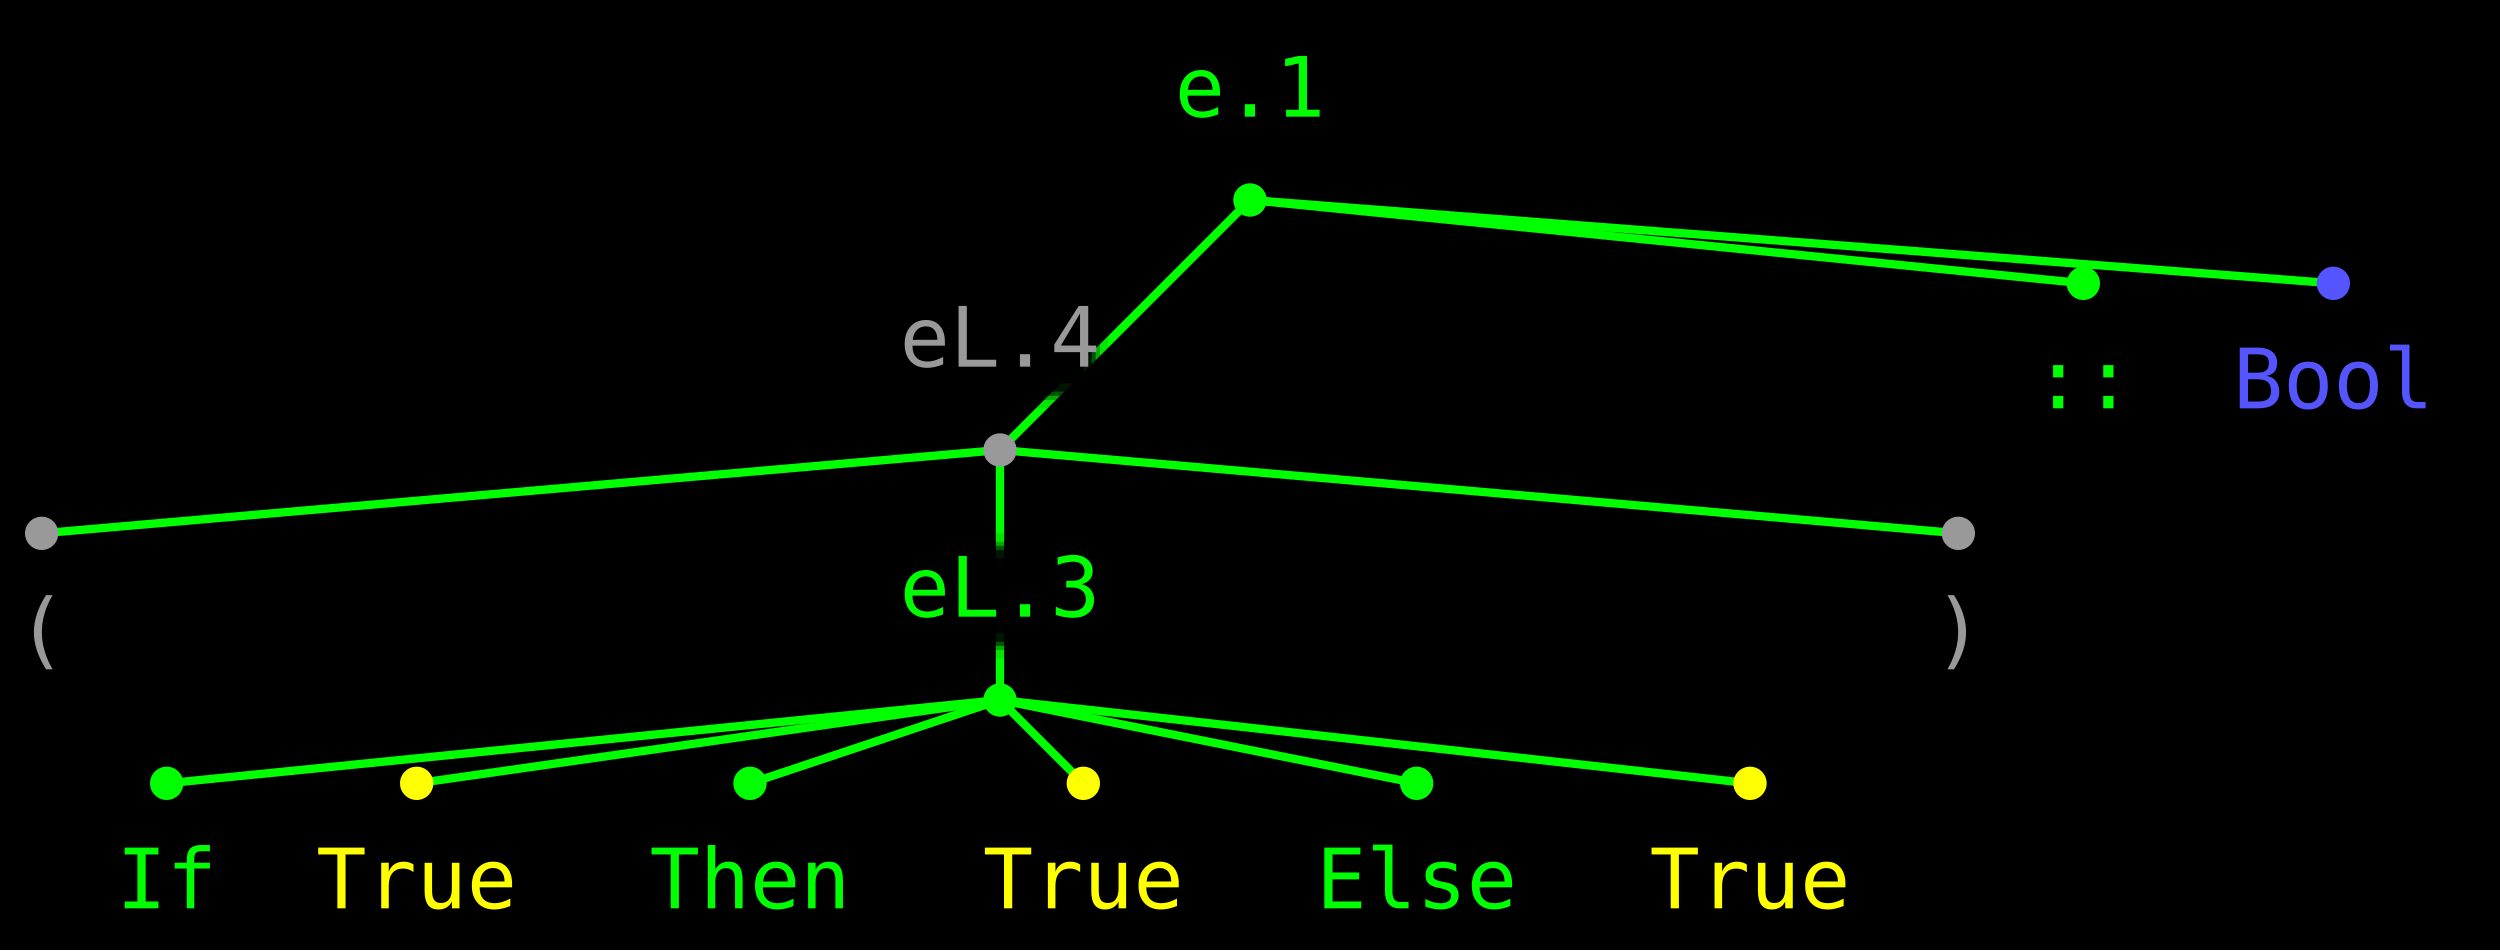
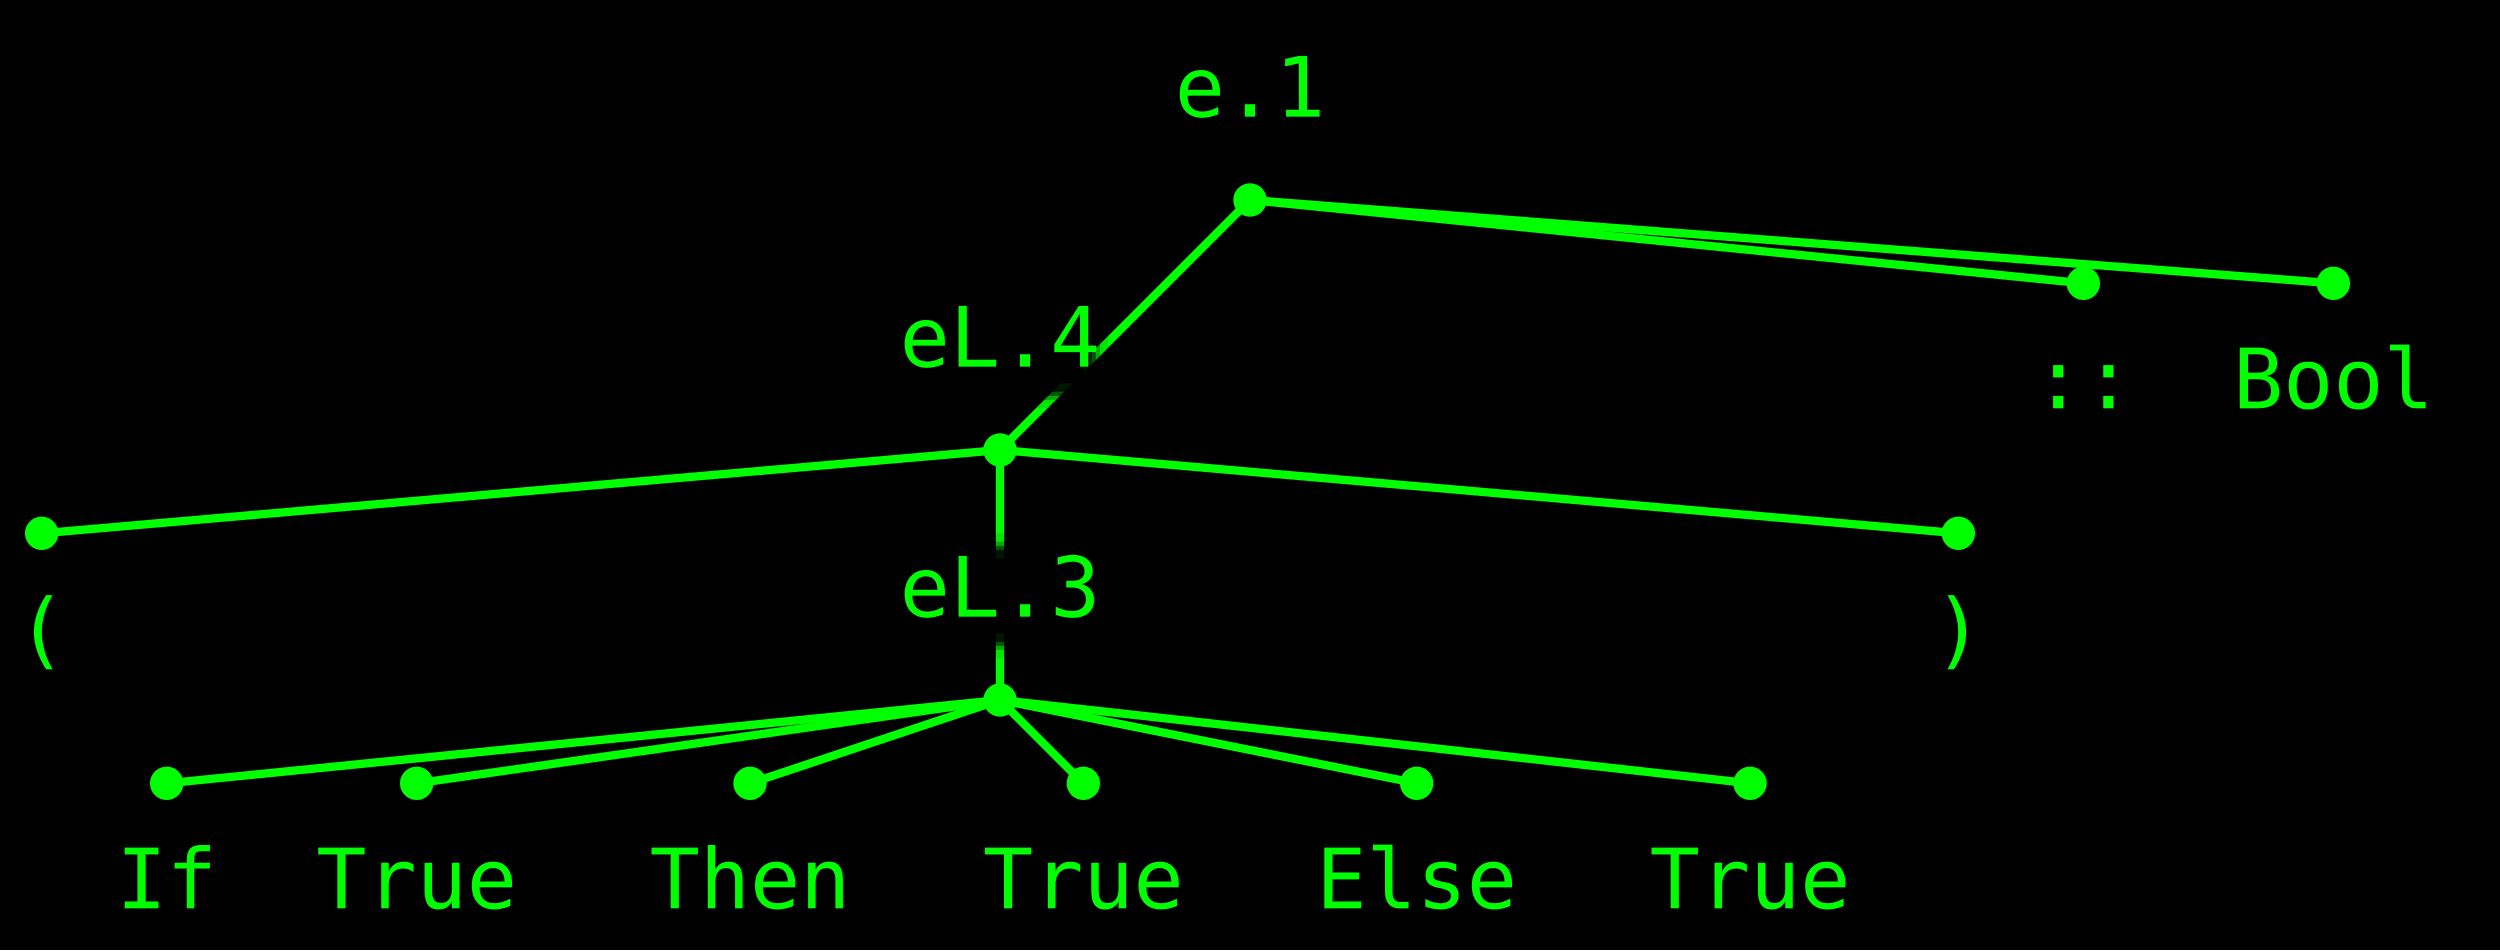
<svg xmlns="http://www.w3.org/2000/svg" version="1.1" width="600" height="228" viewBox="0 0 600 228">
  <rect width="600" height="228" fill="#000000" />
  <path d="M 300 48 , 240 108" stroke="#00ff00" stroke-width="2" stroke-linecap="round" />
  <path d="M 300 48 , 500 68" stroke="#00ff00" stroke-width="2" stroke-linecap="round" />
  <path d="M 300 48 , 560 68" stroke="#00ff00" stroke-width="2" stroke-linecap="round" />
  <path d="M 240 108 , 10 128" stroke="#00ff00" stroke-width="2" stroke-linecap="round" />
  <path d="M 240 108 , 240 168" stroke="#00ff00" stroke-width="2" stroke-linecap="round" />
  <path d="M 240 108 , 470 128" stroke="#00ff00" stroke-width="2" stroke-linecap="round" />
  <path d="M 240 168 , 40 188" stroke="#00ff00" stroke-width="2" stroke-linecap="round" />
  <path d="M 240 168 , 100 188" stroke="#00ff00" stroke-width="2" stroke-linecap="round" />
  <path d="M 240 168 , 180 188" stroke="#00ff00" stroke-width="2" stroke-linecap="round" />
  <path d="M 240 168 , 260 188" stroke="#00ff00" stroke-width="2" stroke-linecap="round" />
  <path d="M 240 168 , 340 188" stroke="#00ff00" stroke-width="2" stroke-linecap="round" />
  <path d="M 240 168 , 420 188" stroke="#00ff00" stroke-width="2" stroke-linecap="round" />
  <rect x="289" y="16" width="23" height="14" fill="#000000" fill-opacity="1.0" />
  <rect x="287" y="14" width="27" height="18" fill="#000000" fill-opacity="0.9" />
  <rect x="285" y="12" width="31" height="22" fill="#000000" fill-opacity="0.75" />
  <rect x="284" y="11" width="33" height="24" fill="#000000" fill-opacity="0.5" />
  <rect x="283" y="10" width="35" height="26" fill="#000000" fill-opacity="0.25" />
  <rect x="281" y="8" width="39" height="30" fill="#000000" fill-opacity="0.1" />
  <text x="300" y="28" font-size="20" text-anchor="middle" font-family="mono" fill="#00ff00">e.1</text>
  <circle r="4" cx="300" cy="48" fill="#00ff00" />
  <rect x="222" y="76" width="36" height="14" fill="#000000" fill-opacity="1.0" />
  <rect x="220" y="74" width="40" height="18" fill="#000000" fill-opacity="0.9" />
  <rect x="218" y="72" width="44" height="22" fill="#000000" fill-opacity="0.75" />
  <rect x="217" y="71" width="46" height="24" fill="#000000" fill-opacity="0.5" />
  <rect x="216" y="70" width="48" height="26" fill="#000000" fill-opacity="0.25" />
  <rect x="214" y="68" width="52" height="30" fill="#000000" fill-opacity="0.1" />
-   <text x="240" y="88" font-size="20" text-anchor="middle" font-family="mono" fill="#999999">eL.4</text>
-   <circle r="4" cx="240" cy="108" fill="#999999" />
+   <text x="240" y="88" font-size="20" text-anchor="middle" font-family="mono" fill="#00ff00">eL.4</text>
+   <circle r="4" cx="240" cy="108" fill="#00ff00" />
  <rect x="12" y="146" width="-3" height="14" fill="#000000" fill-opacity="1.0" />
  <rect x="10" y="144" width="1" height="18" fill="#000000" fill-opacity="0.9" />
  <rect x="8" y="142" width="5" height="22" fill="#000000" fill-opacity="0.75" />
  <rect x="7" y="141" width="7" height="24" fill="#000000" fill-opacity="0.5" />
  <rect x="6" y="140" width="9" height="26" fill="#000000" fill-opacity="0.25" />
  <rect x="4" y="138" width="13" height="30" fill="#000000" fill-opacity="0.1" />
-   <text x="10" y="158" font-size="20" text-anchor="middle" font-family="mono" fill="#999999">(</text>
-   <circle r="4" cx="10" cy="128" fill="#999999" />
+   <text x="10" y="158" font-size="20" text-anchor="middle" font-family="mono" fill="#00ff00">(</text>
+   <circle r="4" cx="10" cy="128" fill="#00ff00" />
  <rect x="222" y="136" width="36" height="14" fill="#000000" fill-opacity="1.0" />
  <rect x="220" y="134" width="40" height="18" fill="#000000" fill-opacity="0.9" />
  <rect x="218" y="132" width="44" height="22" fill="#000000" fill-opacity="0.75" />
  <rect x="217" y="131" width="46" height="24" fill="#000000" fill-opacity="0.5" />
  <rect x="216" y="130" width="48" height="26" fill="#000000" fill-opacity="0.25" />
  <rect x="214" y="128" width="52" height="30" fill="#000000" fill-opacity="0.1" />
  <text x="240" y="148" font-size="20" text-anchor="middle" font-family="mono" fill="#00ff00">eL.3</text>
  <circle r="4" cx="240" cy="168" fill="#00ff00" />
  <rect x="35" y="206" width="10" height="14" fill="#000000" fill-opacity="1.0" />
  <rect x="33" y="204" width="14" height="18" fill="#000000" fill-opacity="0.9" />
  <rect x="31" y="202" width="18" height="22" fill="#000000" fill-opacity="0.75" />
  <rect x="30" y="201" width="20" height="24" fill="#000000" fill-opacity="0.5" />
  <rect x="29" y="200" width="22" height="26" fill="#000000" fill-opacity="0.25" />
  <rect x="27" y="198" width="26" height="30" fill="#000000" fill-opacity="0.1" />
  <text x="40" y="218" font-size="20" text-anchor="middle" font-family="mono" fill="#00ff00">If</text>
  <circle r="4" cx="40" cy="188" fill="#00ff00" />
  <rect x="82" y="206" width="36" height="14" fill="#000000" fill-opacity="1.0" />
  <rect x="80" y="204" width="40" height="18" fill="#000000" fill-opacity="0.9" />
  <rect x="78" y="202" width="44" height="22" fill="#000000" fill-opacity="0.75" />
  <rect x="77" y="201" width="46" height="24" fill="#000000" fill-opacity="0.5" />
  <rect x="76" y="200" width="48" height="26" fill="#000000" fill-opacity="0.25" />
  <rect x="74" y="198" width="52" height="30" fill="#000000" fill-opacity="0.1" />
-   <text x="100" y="218" font-size="20" text-anchor="middle" font-family="mono" fill="#ffff00">True</text>
-   <circle r="4" cx="100" cy="188" fill="#ffff00" />
+   <text x="100" y="218" font-size="20" text-anchor="middle" font-family="mono" fill="#00ff00">True</text>
+   <circle r="4" cx="100" cy="188" fill="#00ff00" />
  <rect x="162" y="206" width="36" height="14" fill="#000000" fill-opacity="1.0" />
  <rect x="160" y="204" width="40" height="18" fill="#000000" fill-opacity="0.9" />
  <rect x="158" y="202" width="44" height="22" fill="#000000" fill-opacity="0.75" />
  <rect x="157" y="201" width="46" height="24" fill="#000000" fill-opacity="0.5" />
  <rect x="156" y="200" width="48" height="26" fill="#000000" fill-opacity="0.25" />
  <rect x="154" y="198" width="52" height="30" fill="#000000" fill-opacity="0.1" />
  <text x="180" y="218" font-size="20" text-anchor="middle" font-family="mono" fill="#00ff00">Then</text>
  <circle r="4" cx="180" cy="188" fill="#00ff00" />
  <rect x="242" y="206" width="36" height="14" fill="#000000" fill-opacity="1.0" />
  <rect x="240" y="204" width="40" height="18" fill="#000000" fill-opacity="0.9" />
  <rect x="238" y="202" width="44" height="22" fill="#000000" fill-opacity="0.75" />
  <rect x="237" y="201" width="46" height="24" fill="#000000" fill-opacity="0.5" />
  <rect x="236" y="200" width="48" height="26" fill="#000000" fill-opacity="0.25" />
  <rect x="234" y="198" width="52" height="30" fill="#000000" fill-opacity="0.1" />
-   <text x="260" y="218" font-size="20" text-anchor="middle" font-family="mono" fill="#ffff00">True</text>
-   <circle r="4" cx="260" cy="188" fill="#ffff00" />
+   <text x="260" y="218" font-size="20" text-anchor="middle" font-family="mono" fill="#00ff00">True</text>
+   <circle r="4" cx="260" cy="188" fill="#00ff00" />
  <rect x="322" y="206" width="36" height="14" fill="#000000" fill-opacity="1.0" />
  <rect x="320" y="204" width="40" height="18" fill="#000000" fill-opacity="0.9" />
  <rect x="318" y="202" width="44" height="22" fill="#000000" fill-opacity="0.75" />
  <rect x="317" y="201" width="46" height="24" fill="#000000" fill-opacity="0.5" />
  <rect x="316" y="200" width="48" height="26" fill="#000000" fill-opacity="0.25" />
  <rect x="314" y="198" width="52" height="30" fill="#000000" fill-opacity="0.1" />
  <text x="340" y="218" font-size="20" text-anchor="middle" font-family="mono" fill="#00ff00">Else</text>
  <circle r="4" cx="340" cy="188" fill="#00ff00" />
  <rect x="402" y="206" width="36" height="14" fill="#000000" fill-opacity="1.0" />
  <rect x="400" y="204" width="40" height="18" fill="#000000" fill-opacity="0.9" />
  <rect x="398" y="202" width="44" height="22" fill="#000000" fill-opacity="0.75" />
  <rect x="397" y="201" width="46" height="24" fill="#000000" fill-opacity="0.5" />
  <rect x="396" y="200" width="48" height="26" fill="#000000" fill-opacity="0.25" />
  <rect x="394" y="198" width="52" height="30" fill="#000000" fill-opacity="0.1" />
-   <text x="420" y="218" font-size="20" text-anchor="middle" font-family="mono" fill="#ffff00">True</text>
-   <circle r="4" cx="420" cy="188" fill="#ffff00" />
+   <text x="420" y="218" font-size="20" text-anchor="middle" font-family="mono" fill="#00ff00">True</text>
+   <circle r="4" cx="420" cy="188" fill="#00ff00" />
  <rect x="472" y="146" width="-3" height="14" fill="#000000" fill-opacity="1.0" />
  <rect x="470" y="144" width="1" height="18" fill="#000000" fill-opacity="0.9" />
  <rect x="468" y="142" width="5" height="22" fill="#000000" fill-opacity="0.75" />
  <rect x="467" y="141" width="7" height="24" fill="#000000" fill-opacity="0.5" />
  <rect x="466" y="140" width="9" height="26" fill="#000000" fill-opacity="0.25" />
  <rect x="464" y="138" width="13" height="30" fill="#000000" fill-opacity="0.1" />
-   <text x="470" y="158" font-size="20" text-anchor="middle" font-family="mono" fill="#999999">)</text>
-   <circle r="4" cx="470" cy="128" fill="#999999" />
+   <text x="470" y="158" font-size="20" text-anchor="middle" font-family="mono" fill="#00ff00">)</text>
+   <circle r="4" cx="470" cy="128" fill="#00ff00" />
  <rect x="495" y="86" width="10" height="14" fill="#000000" fill-opacity="1.0" />
  <rect x="493" y="84" width="14" height="18" fill="#000000" fill-opacity="0.9" />
  <rect x="491" y="82" width="18" height="22" fill="#000000" fill-opacity="0.75" />
  <rect x="490" y="81" width="20" height="24" fill="#000000" fill-opacity="0.5" />
  <rect x="489" y="80" width="22" height="26" fill="#000000" fill-opacity="0.25" />
  <rect x="487" y="78" width="26" height="30" fill="#000000" fill-opacity="0.1" />
  <text x="500" y="98" font-size="20" text-anchor="middle" font-family="mono" fill="#00ff00">::</text>
  <circle r="4" cx="500" cy="68" fill="#00ff00" />
  <rect x="542" y="86" width="36" height="14" fill="#000000" fill-opacity="1.0" />
  <rect x="540" y="84" width="40" height="18" fill="#000000" fill-opacity="0.9" />
  <rect x="538" y="82" width="44" height="22" fill="#000000" fill-opacity="0.75" />
  <rect x="537" y="81" width="46" height="24" fill="#000000" fill-opacity="0.5" />
  <rect x="536" y="80" width="48" height="26" fill="#000000" fill-opacity="0.25" />
  <rect x="534" y="78" width="52" height="30" fill="#000000" fill-opacity="0.1" />
-   <text x="560" y="98" font-size="20" text-anchor="middle" font-family="mono" fill="#5555ff">Bool</text>
-   <circle r="4" cx="560" cy="68" fill="#5555ff" />
+   <text x="560" y="98" font-size="20" text-anchor="middle" font-family="mono" fill="#00ff00">Bool</text>
+   <circle r="4" cx="560" cy="68" fill="#00ff00" />
</svg>
